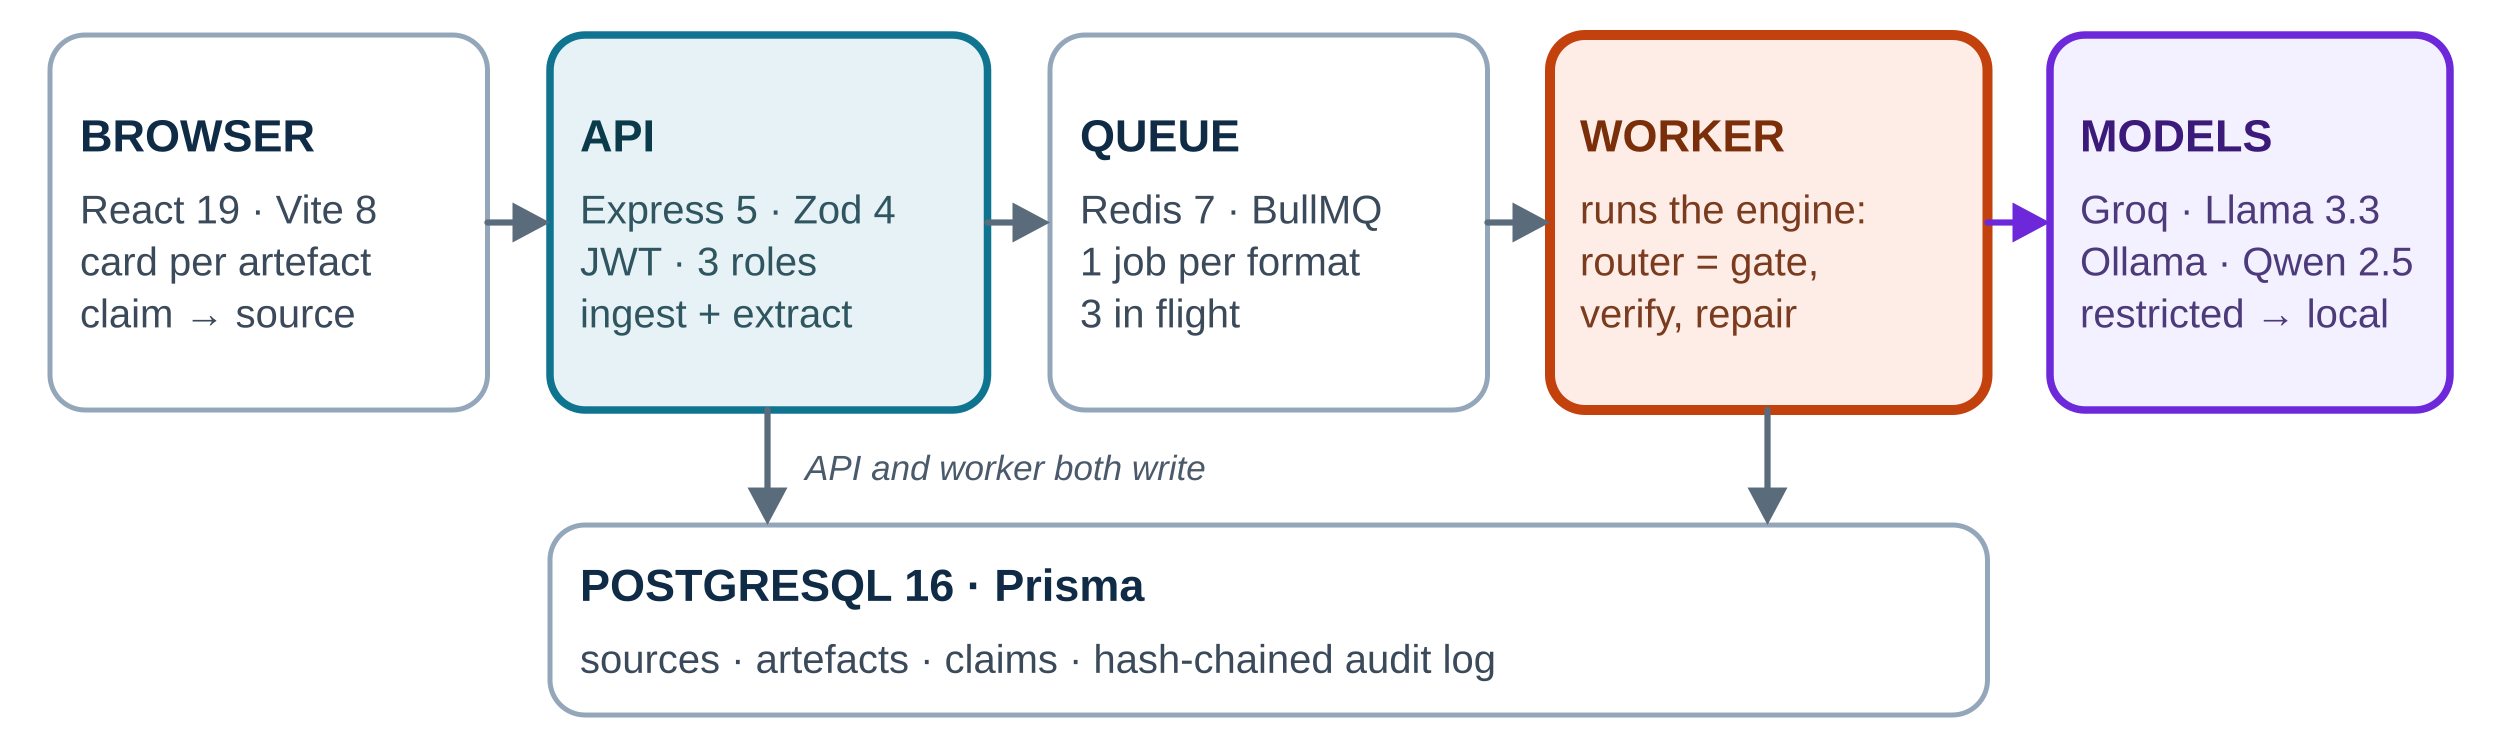
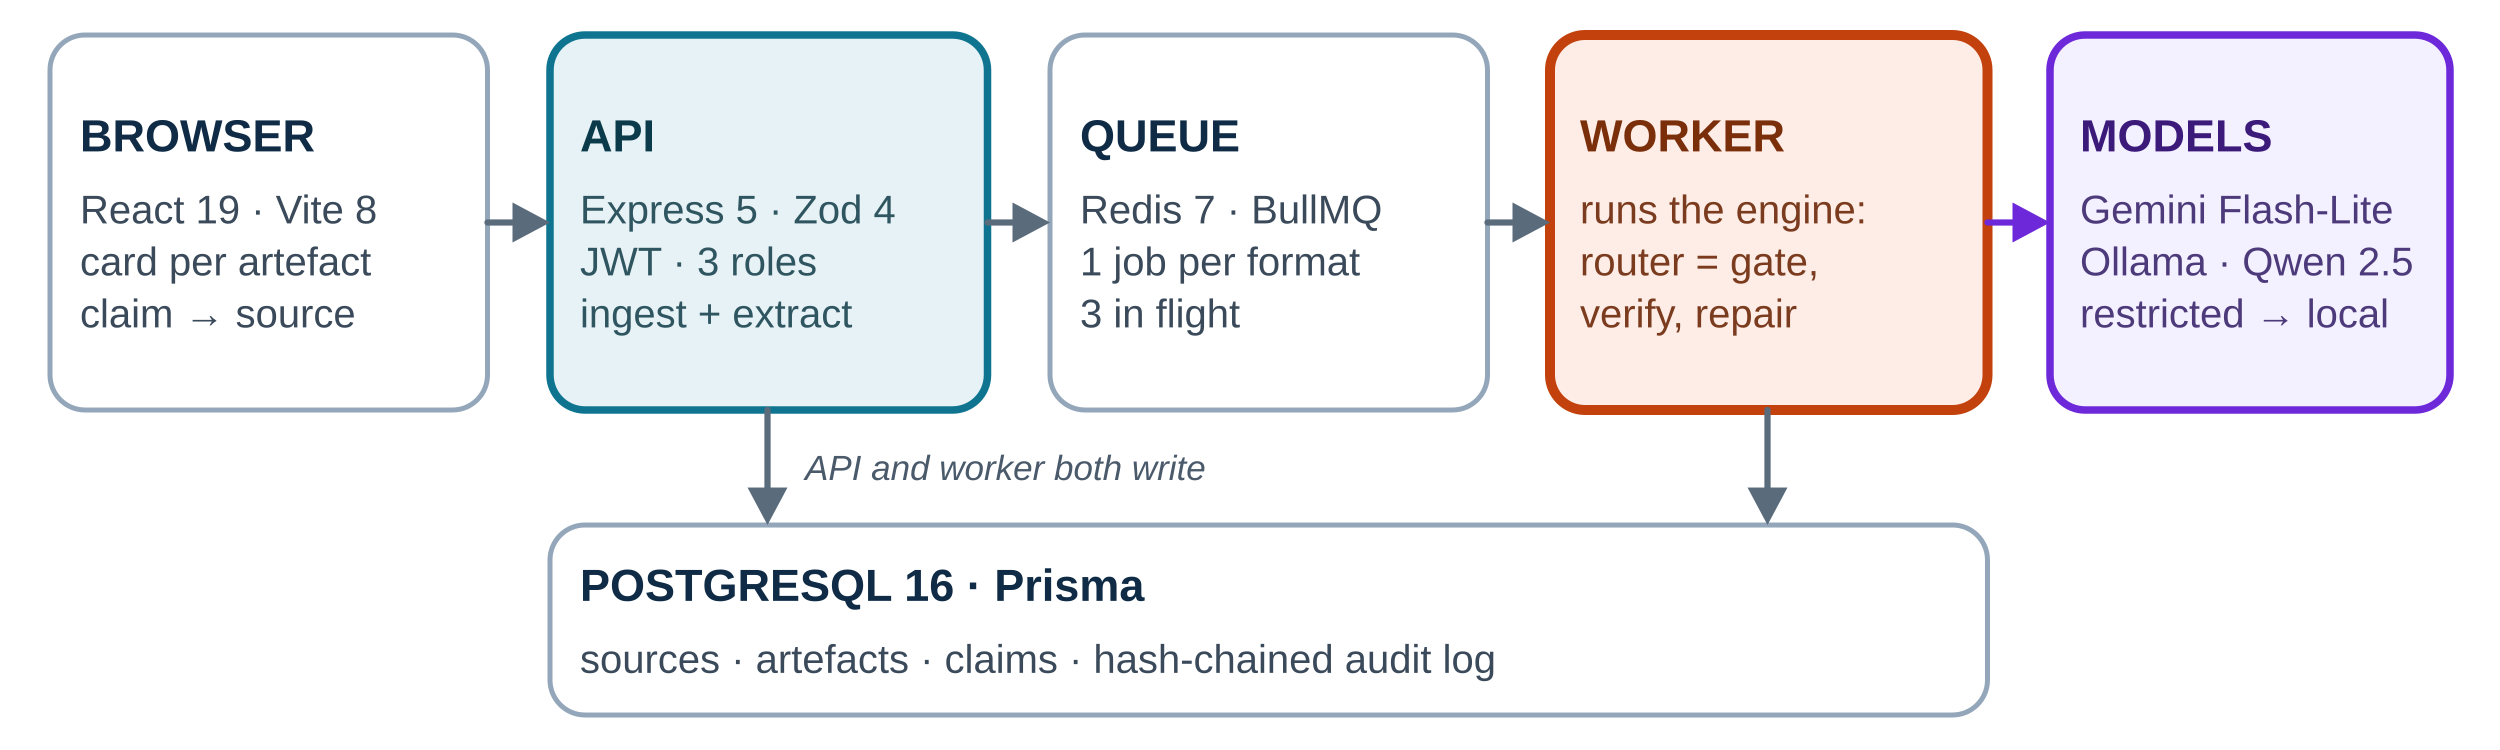
<svg xmlns="http://www.w3.org/2000/svg" width="1000" height="300" viewBox="0 0 1000 300" role="img" aria-label="System overview">
  <rect width="1000" height="300" fill="#FFFFFF" />
  <rect x="20" y="14" width="175" height="150" rx="14" fill="#FFFFFF" stroke="#94A7BA" stroke-width="2" />
  <text x="32" y="60.55" text-anchor="start" font-family="Segoe UI, Arial, Helvetica, sans-serif" font-size="18" font-weight="700" fill="#0F2B46">BROWSER</text>
  <text x="32" y="89.35" text-anchor="start" font-family="Segoe UI, Arial, Helvetica, sans-serif" font-size="16" fill="#3B4A5A">React 19 · Vite 8</text>
  <text x="32" y="110.15" text-anchor="start" font-family="Segoe UI, Arial, Helvetica, sans-serif" font-size="16" fill="#3B4A5A">card per artefact</text>
  <text x="32" y="130.95" text-anchor="start" font-family="Segoe UI, Arial, Helvetica, sans-serif" font-size="16" fill="#3B4A5A">claim → source</text>
  <rect x="220" y="14" width="175" height="150" rx="14" fill="#E6F2F5" stroke="#0E7490" stroke-width="3" />
  <text x="232" y="60.55" text-anchor="start" font-family="Segoe UI, Arial, Helvetica, sans-serif" font-size="18" font-weight="700" fill="#0B3B4A">API</text>
  <text x="232" y="89.35" text-anchor="start" font-family="Segoe UI, Arial, Helvetica, sans-serif" font-size="16" fill="#2F5560">Express 5 · Zod 4</text>
  <text x="232" y="110.15" text-anchor="start" font-family="Segoe UI, Arial, Helvetica, sans-serif" font-size="16" fill="#2F5560">JWT · 3 roles</text>
  <text x="232" y="130.95" text-anchor="start" font-family="Segoe UI, Arial, Helvetica, sans-serif" font-size="16" fill="#2F5560">ingest + extract</text>
  <rect x="420" y="14" width="175" height="150" rx="14" fill="#FFFFFF" stroke="#94A7BA" stroke-width="2" />
  <text x="432" y="60.55" text-anchor="start" font-family="Segoe UI, Arial, Helvetica, sans-serif" font-size="18" font-weight="700" fill="#0F2B46">QUEUE</text>
  <text x="432" y="89.35" text-anchor="start" font-family="Segoe UI, Arial, Helvetica, sans-serif" font-size="16" fill="#3B4A5A">Redis 7 · BullMQ</text>
  <text x="432" y="110.15" text-anchor="start" font-family="Segoe UI, Arial, Helvetica, sans-serif" font-size="16" fill="#3B4A5A">1 job per format</text>
  <text x="432" y="130.95" text-anchor="start" font-family="Segoe UI, Arial, Helvetica, sans-serif" font-size="16" fill="#3B4A5A">3 in flight</text>
  <rect x="620" y="14" width="175" height="150" rx="14" fill="#FDEDE6" stroke="#C2410C" stroke-width="4" />
  <text x="632" y="60.55" text-anchor="start" font-family="Segoe UI, Arial, Helvetica, sans-serif" font-size="18" font-weight="700" fill="#7A2E0A">WORKER</text>
  <text x="632" y="89.35" text-anchor="start" font-family="Segoe UI, Arial, Helvetica, sans-serif" font-size="16" fill="#7A3B1E">runs the engine:</text>
  <text x="632" y="110.15" text-anchor="start" font-family="Segoe UI, Arial, Helvetica, sans-serif" font-size="16" fill="#7A3B1E">router = gate,</text>
  <text x="632" y="130.95" text-anchor="start" font-family="Segoe UI, Arial, Helvetica, sans-serif" font-size="16" fill="#7A3B1E">verify, repair</text>
  <rect x="820" y="14" width="160" height="150" rx="14" fill="#F3F0FF" stroke="#6D28D9" stroke-width="3" />
  <text x="832" y="60.55" text-anchor="start" font-family="Segoe UI, Arial, Helvetica, sans-serif" font-size="18" font-weight="700" fill="#3B1A7A">MODELS</text>
-   <text x="832" y="89.35" text-anchor="start" font-family="Segoe UI, Arial, Helvetica, sans-serif" font-size="16" fill="#4C3A7A">Groq · Llama 3.3</text>
+   <text x="832" y="89.35" text-anchor="start" font-family="Segoe UI, Arial, Helvetica, sans-serif" font-size="16" fill="#4C3A7A">Gemini Flash-Lite</text>
  <text x="832" y="110.15" text-anchor="start" font-family="Segoe UI, Arial, Helvetica, sans-serif" font-size="16" fill="#4C3A7A">Ollama · Qwen 2.5</text>
  <text x="832" y="130.95" text-anchor="start" font-family="Segoe UI, Arial, Helvetica, sans-serif" font-size="16" fill="#4C3A7A">restricted → local</text>
  <path d="M 195 89 L 205 89" fill="none" stroke="#5A6B7B" stroke-width="2.5" stroke-linejoin="round" stroke-linecap="round" />
  <polygon points="220,89 205,97 205,81" fill="#5A6B7B" />
  <path d="M 395 89 L 405 89" fill="none" stroke="#5A6B7B" stroke-width="2.5" stroke-linejoin="round" stroke-linecap="round" />
  <polygon points="420,89 405,97 405,81" fill="#5A6B7B" />
  <path d="M 595 89 L 605 89" fill="none" stroke="#5A6B7B" stroke-width="2.5" stroke-linejoin="round" stroke-linecap="round" />
  <polygon points="620,89 605,97 605,81" fill="#5A6B7B" />
  <path d="M 795 89 L 805 89" fill="none" stroke="#6D28D9" stroke-width="2.5" stroke-linejoin="round" stroke-linecap="round" />
  <polygon points="820,89 805,97 805,81" fill="#6D28D9" />
  <rect x="220" y="210" width="575" height="76" rx="14" fill="#FFFFFF" stroke="#94A7BA" stroke-width="2" />
  <text x="232" y="240.35" text-anchor="start" font-family="Segoe UI, Arial, Helvetica, sans-serif" font-size="18" font-weight="700" fill="#0F2B46">POSTGRESQL 16 · Prisma</text>
  <text x="232" y="269.15" text-anchor="start" font-family="Segoe UI, Arial, Helvetica, sans-serif" font-size="16" fill="#3B4A5A">sources · artefacts · claims · hash-chained audit log</text>
  <path d="M 307 164 L 307 195" fill="none" stroke="#5A6B7B" stroke-width="2.5" stroke-linejoin="round" stroke-linecap="round" />
  <polygon points="307,210 299,195 315,195" fill="#5A6B7B" />
  <path d="M 707 164 L 707 195" fill="none" stroke="#5A6B7B" stroke-width="2.5" stroke-linejoin="round" stroke-linecap="round" />
  <polygon points="707,210 699,195 715,195" fill="#5A6B7B" />
  <text x="322" y="192" text-anchor="start" font-family="Segoe UI, Arial, Helvetica, sans-serif" font-size="14" font-style="italic" fill="#4A5A6B">API and worker both write</text>
</svg>
